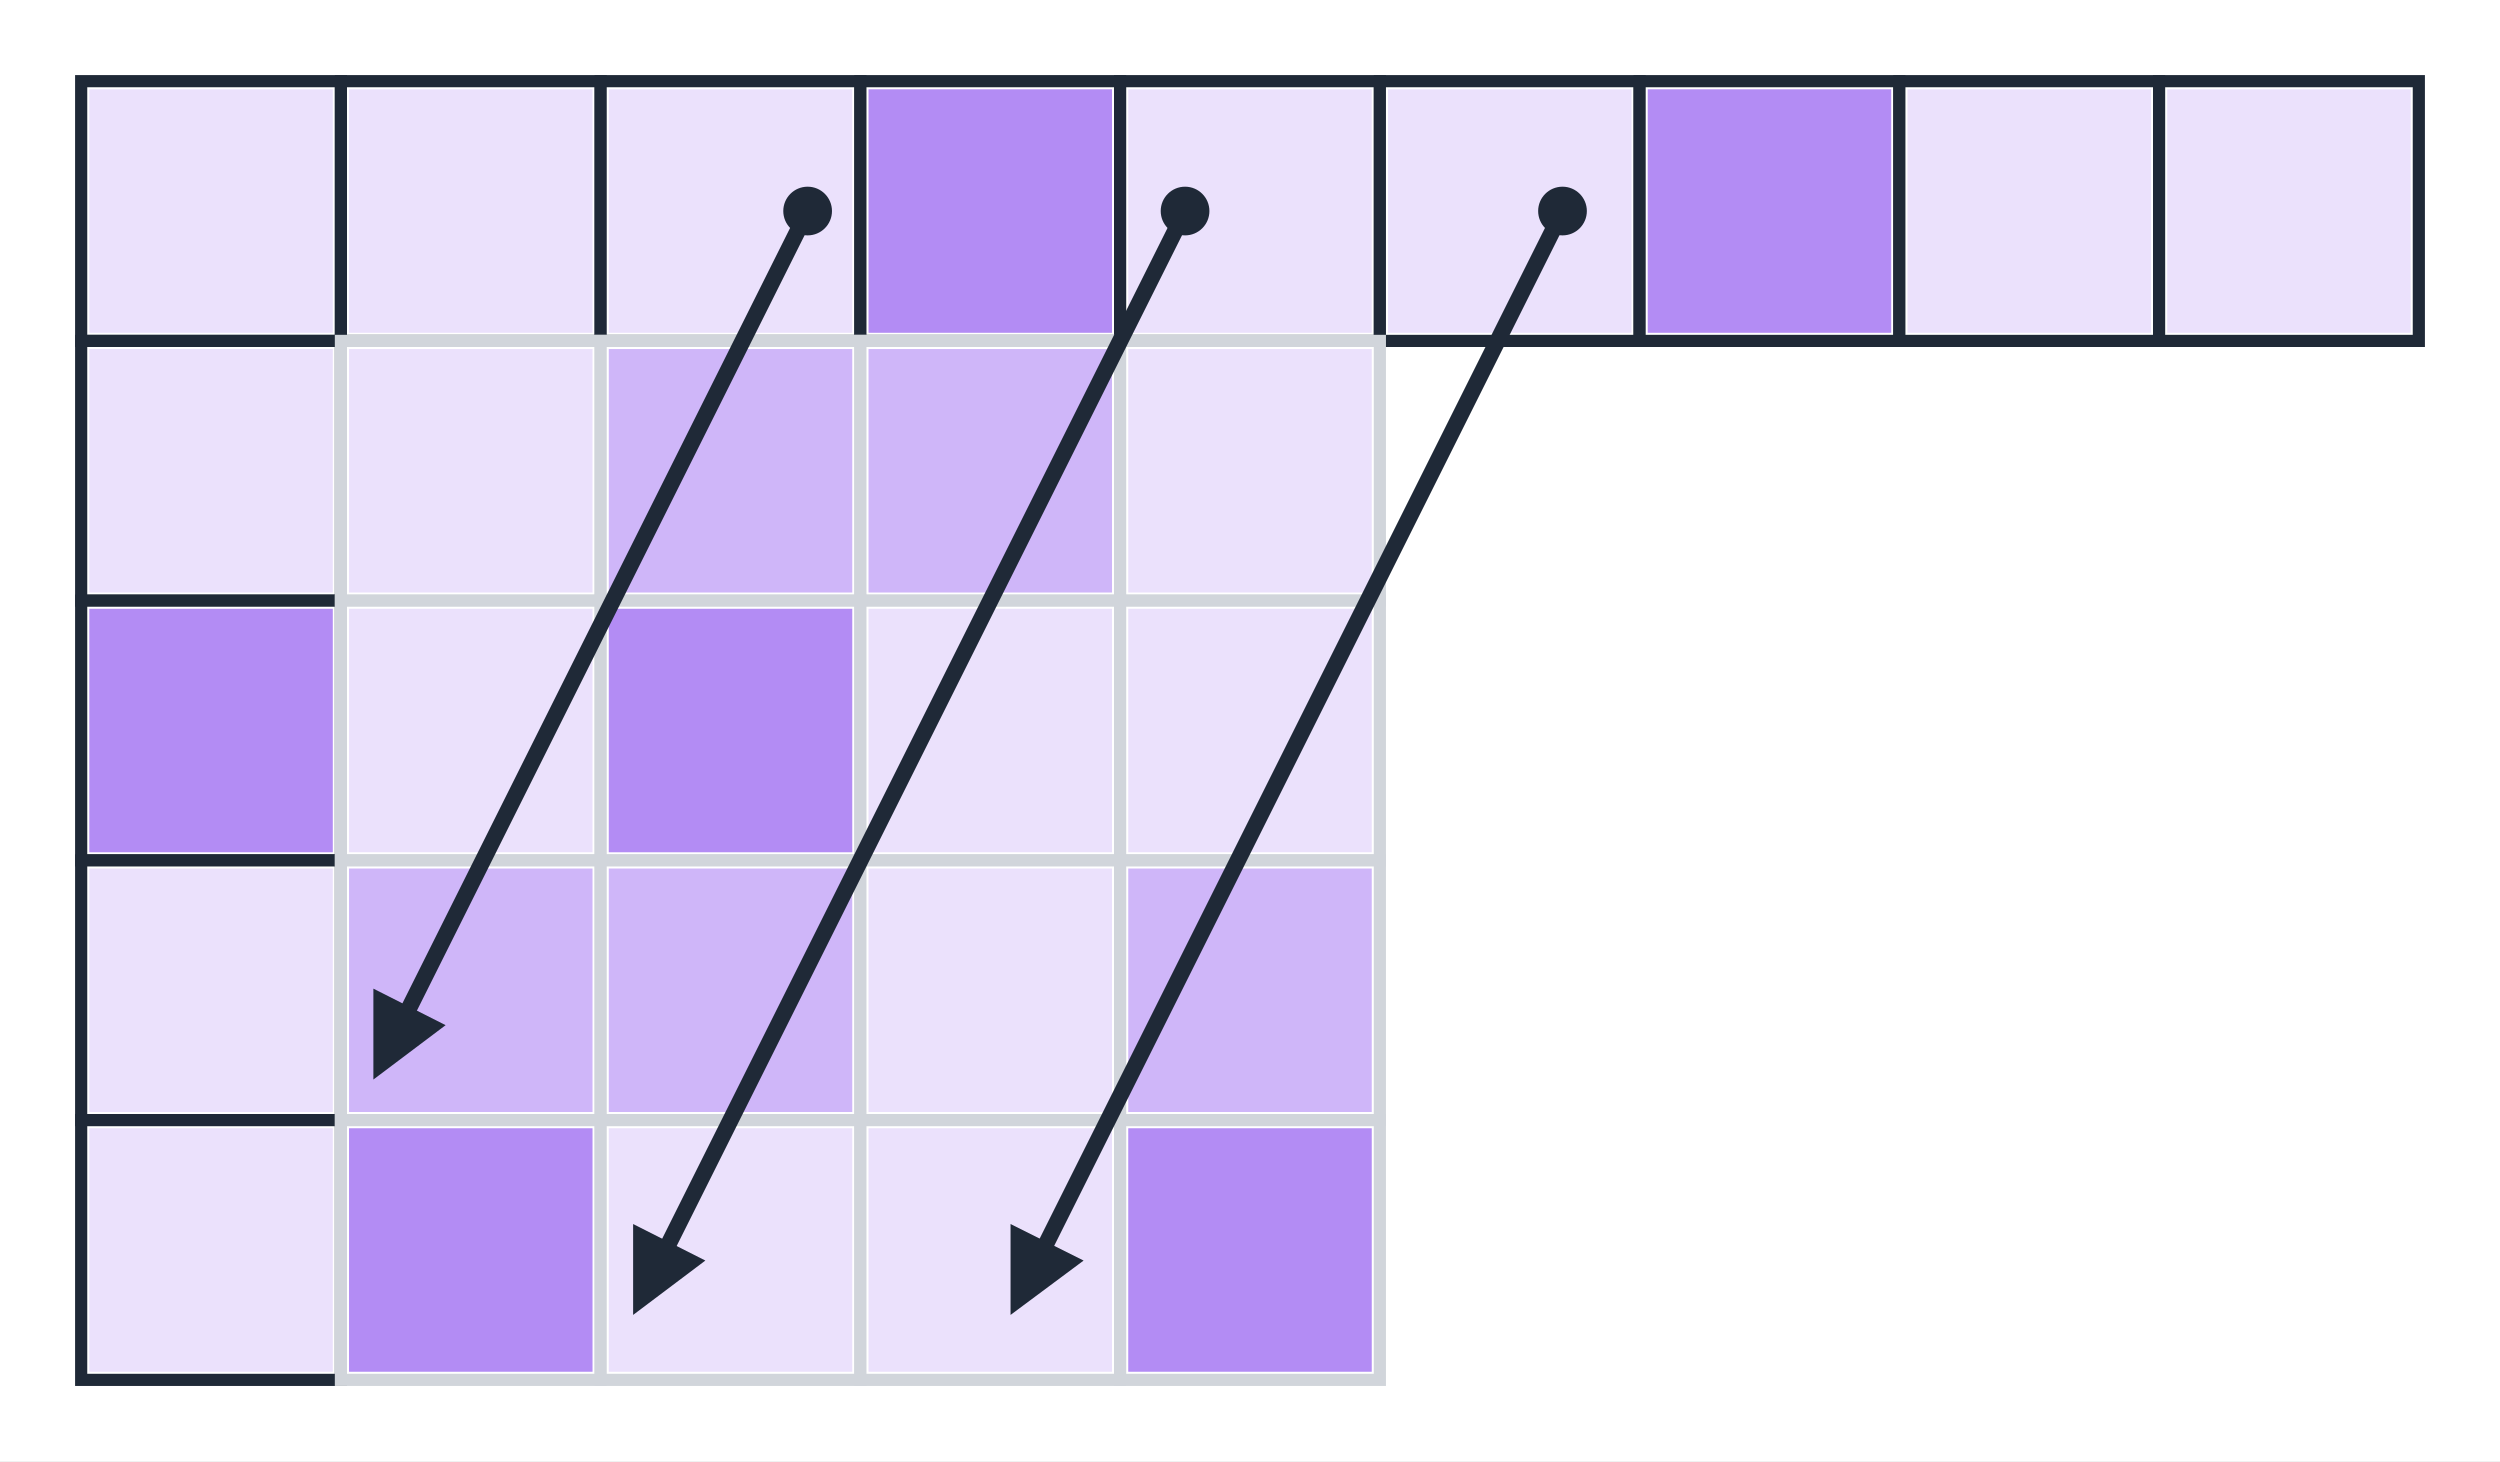
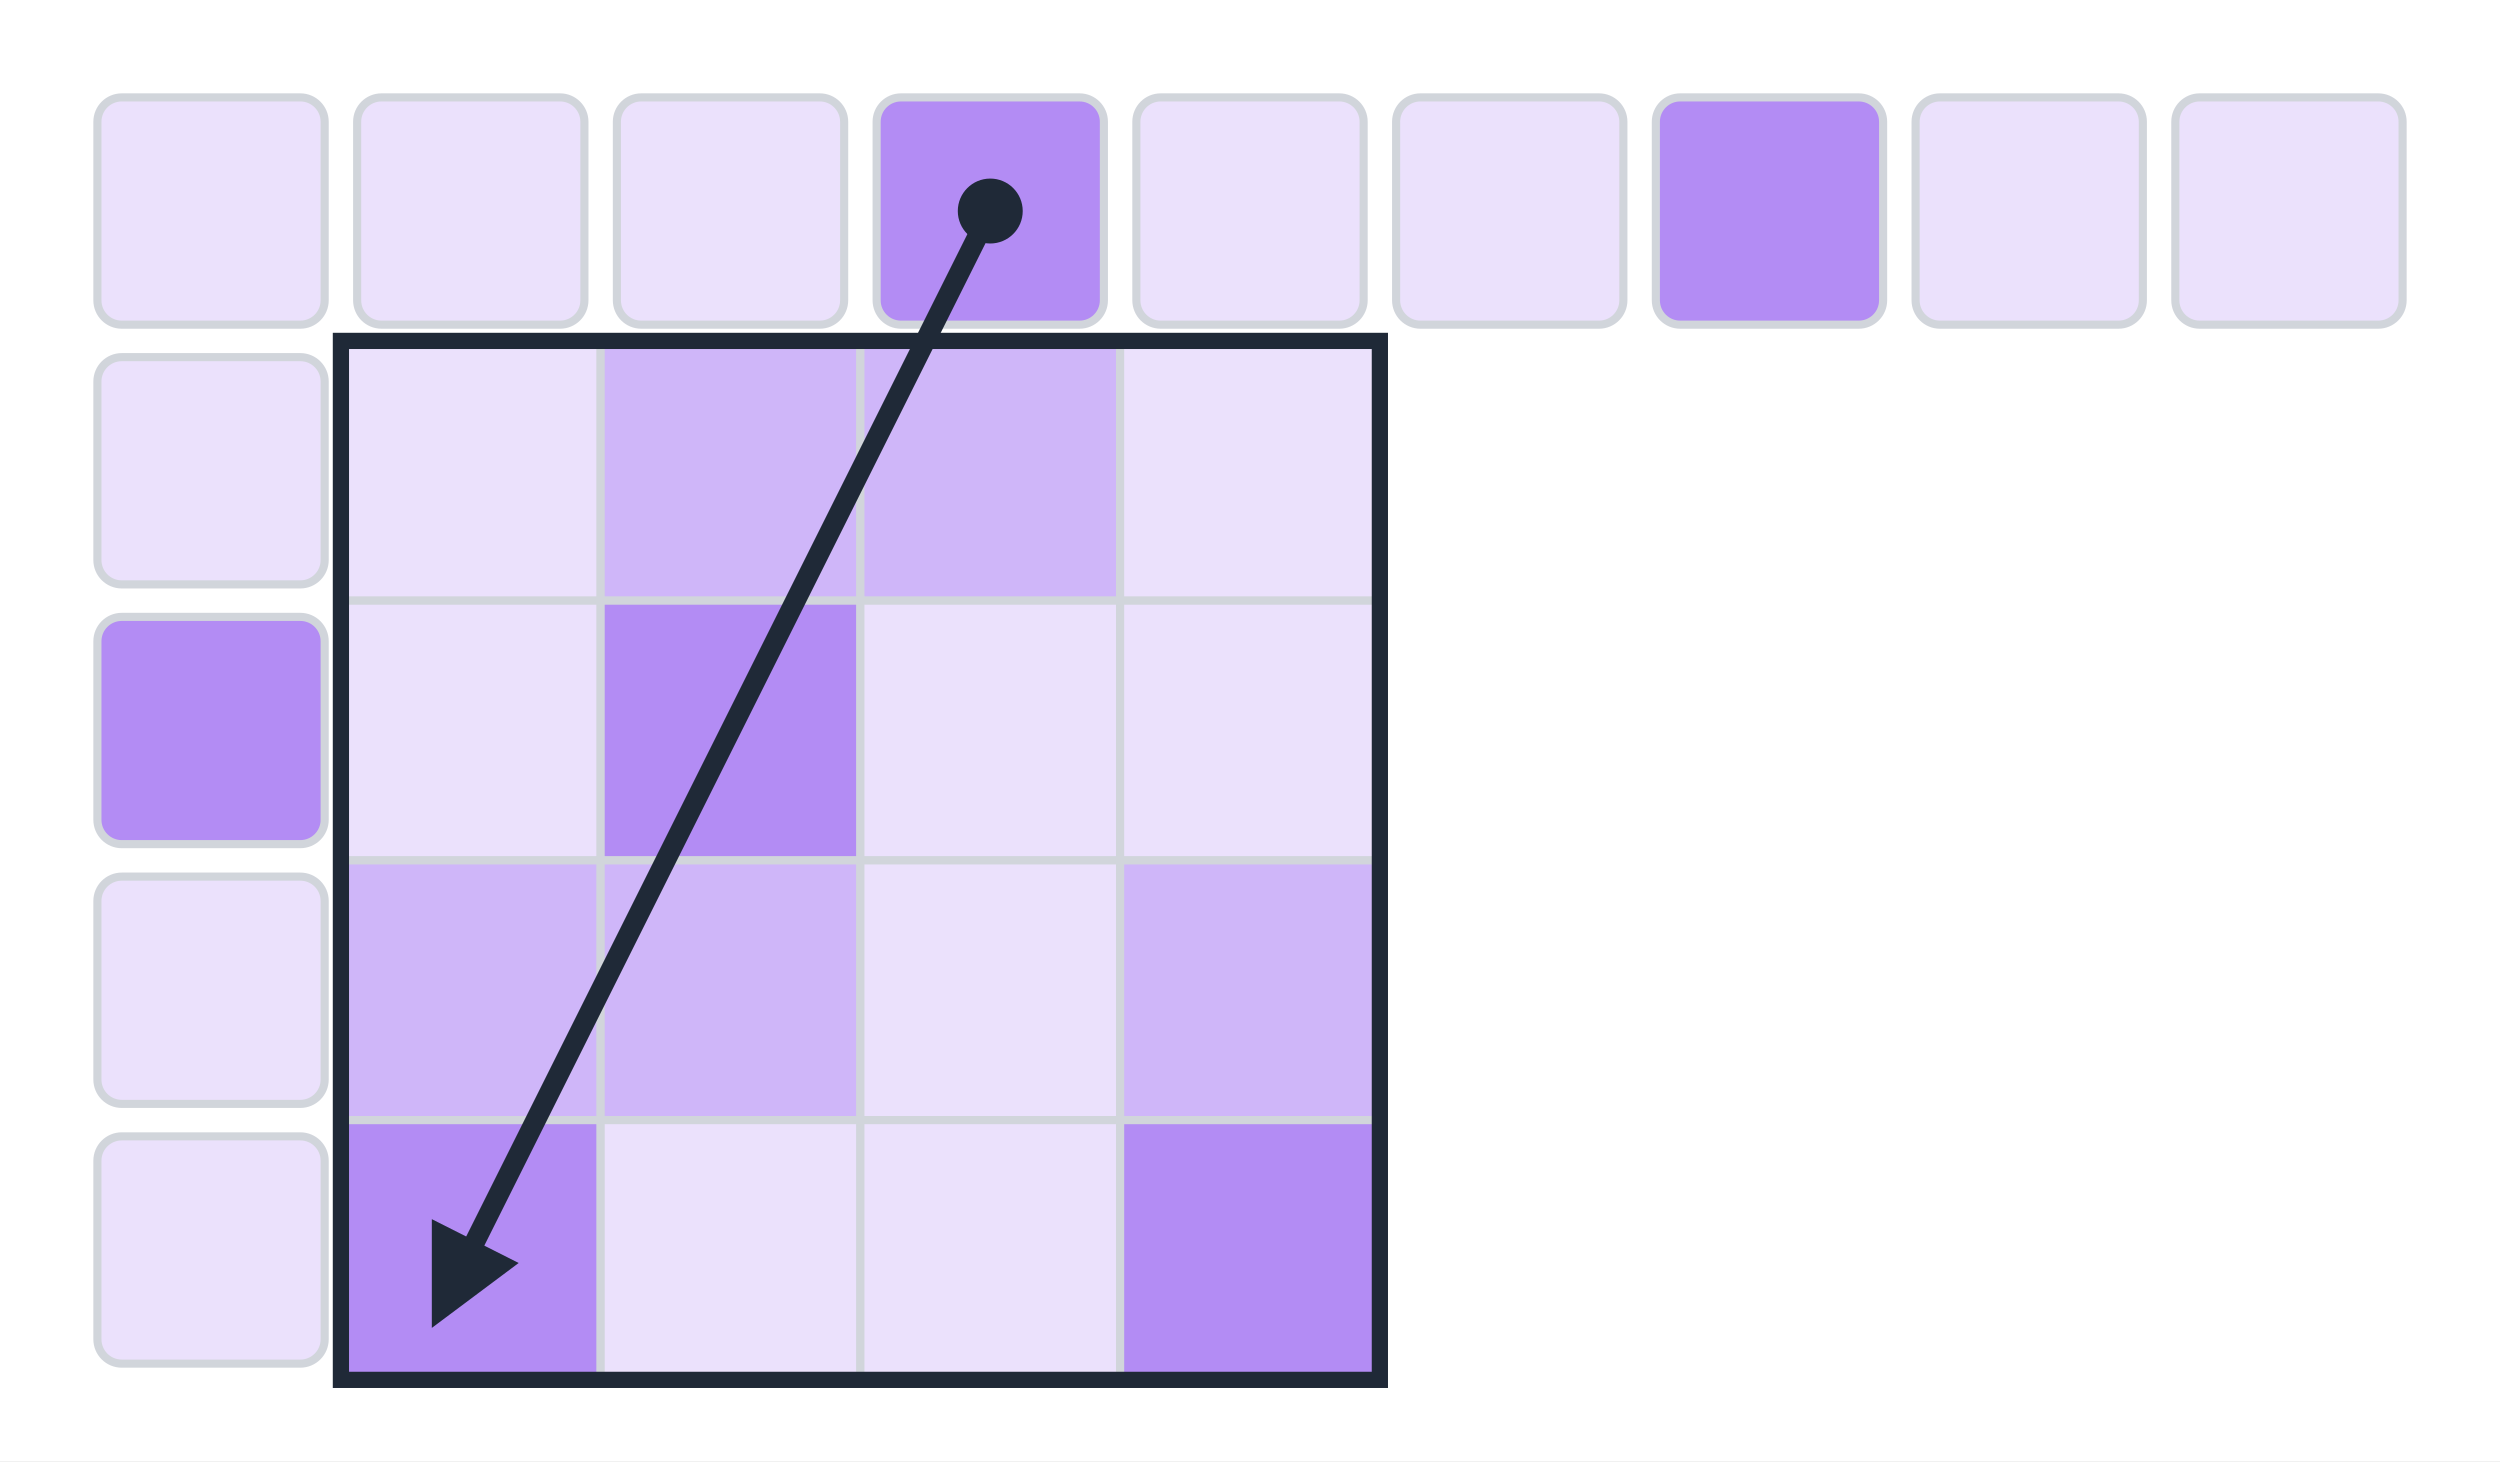
<svg xmlns="http://www.w3.org/2000/svg" viewBox="0 0 308 180" width="308" height="180">
  <rect width="308" height="180" fill="#ffffff" />
-   <rect x="10" y="10" width="32" height="32" fill="#ffffff" stroke="#1f2937" stroke-width="1.5" />
-   <rect x="11" y="11" width="30" height="30" fill="#7c3aed" fill-opacity="0.15" />
-   <rect x="42" y="10" width="32" height="32" fill="#ffffff" stroke="#1f2937" stroke-width="1.5" />
-   <rect x="43" y="11" width="30" height="30" fill="#7c3aed" fill-opacity="0.15" />
-   <rect x="74" y="10" width="32" height="32" fill="#ffffff" stroke="#1f2937" stroke-width="1.5" />
-   <rect x="75" y="11" width="30" height="30" fill="#7c3aed" fill-opacity="0.15" />
-   <rect x="106" y="10" width="32" height="32" fill="#ffffff" stroke="#1f2937" stroke-width="1.5" />
-   <rect x="107" y="11" width="30" height="30" fill="#7c3aed" fill-opacity="0.58" />
-   <rect x="138" y="10" width="32" height="32" fill="#ffffff" stroke="#1f2937" stroke-width="1.5" />
-   <rect x="139" y="11" width="30" height="30" fill="#7c3aed" fill-opacity="0.15" />
-   <rect x="170" y="10" width="32" height="32" fill="#ffffff" stroke="#1f2937" stroke-width="1.5" />
-   <rect x="171" y="11" width="30" height="30" fill="#7c3aed" fill-opacity="0.15" />
-   <rect x="202" y="10" width="32" height="32" fill="#ffffff" stroke="#1f2937" stroke-width="1.5" />
-   <rect x="203" y="11" width="30" height="30" fill="#7c3aed" fill-opacity="0.58" />
-   <rect x="234" y="10" width="32" height="32" fill="#ffffff" stroke="#1f2937" stroke-width="1.5" />
-   <rect x="235" y="11" width="30" height="30" fill="#7c3aed" fill-opacity="0.15" />
-   <rect x="266" y="10" width="32" height="32" fill="#ffffff" stroke="#1f2937" stroke-width="1.5" />
-   <rect x="267" y="11" width="30" height="30" fill="#7c3aed" fill-opacity="0.15" />
-   <rect x="10" y="42" width="32" height="32" fill="#ffffff" stroke="#1f2937" stroke-width="1.5" />
-   <rect x="11" y="43" width="30" height="30" fill="#7c3aed" fill-opacity="0.15" />
-   <rect x="10" y="74" width="32" height="32" fill="#ffffff" stroke="#1f2937" stroke-width="1.5" />
-   <rect x="11" y="75" width="30" height="30" fill="#7c3aed" fill-opacity="0.58" />
-   <rect x="10" y="106" width="32" height="32" fill="#ffffff" stroke="#1f2937" stroke-width="1.5" />
-   <rect x="11" y="107" width="30" height="30" fill="#7c3aed" fill-opacity="0.15" />
-   <rect x="10" y="138" width="32" height="32" fill="#ffffff" stroke="#1f2937" stroke-width="1.5" />
-   <rect x="11" y="139" width="30" height="30" fill="#7c3aed" fill-opacity="0.15" />
-   <rect x="42" y="42" width="32" height="32" fill="#ffffff" stroke="#d1d5db" stroke-width="1.5" />
-   <rect x="43" y="43" width="30" height="30" fill="#7c3aed" fill-opacity="0.15" />
-   <rect x="74" y="42" width="32" height="32" fill="#ffffff" stroke="#d1d5db" stroke-width="1.5" />
-   <rect x="75" y="43" width="30" height="30" fill="#7c3aed" fill-opacity="0.37" />
-   <rect x="106" y="42" width="32" height="32" fill="#ffffff" stroke="#d1d5db" stroke-width="1.5" />
-   <rect x="107" y="43" width="30" height="30" fill="#7c3aed" fill-opacity="0.37" />
-   <rect x="138" y="42" width="32" height="32" fill="#ffffff" stroke="#d1d5db" stroke-width="1.5" />
-   <rect x="139" y="43" width="30" height="30" fill="#7c3aed" fill-opacity="0.15" />
-   <rect x="42" y="74" width="32" height="32" fill="#ffffff" stroke="#d1d5db" stroke-width="1.5" />
-   <rect x="43" y="75" width="30" height="30" fill="#7c3aed" fill-opacity="0.15" />
-   <rect x="74" y="74" width="32" height="32" fill="#ffffff" stroke="#d1d5db" stroke-width="1.5" />
-   <rect x="75" y="75" width="30" height="30" fill="#7c3aed" fill-opacity="0.58" />
-   <rect x="106" y="74" width="32" height="32" fill="#ffffff" stroke="#d1d5db" stroke-width="1.5" />
-   <rect x="107" y="75" width="30" height="30" fill="#7c3aed" fill-opacity="0.15" />
-   <rect x="138" y="74" width="32" height="32" fill="#ffffff" stroke="#d1d5db" stroke-width="1.5" />
-   <rect x="139" y="75" width="30" height="30" fill="#7c3aed" fill-opacity="0.15" />
-   <rect x="42" y="106" width="32" height="32" fill="#ffffff" stroke="#d1d5db" stroke-width="1.5" />
-   <rect x="43" y="107" width="30" height="30" fill="#7c3aed" fill-opacity="0.37" />
-   <rect x="74" y="106" width="32" height="32" fill="#ffffff" stroke="#d1d5db" stroke-width="1.5" />
-   <rect x="75" y="107" width="30" height="30" fill="#7c3aed" fill-opacity="0.37" />
-   <rect x="106" y="106" width="32" height="32" fill="#ffffff" stroke="#d1d5db" stroke-width="1.5" />
-   <rect x="107" y="107" width="30" height="30" fill="#7c3aed" fill-opacity="0.15" />
-   <rect x="138" y="106" width="32" height="32" fill="#ffffff" stroke="#d1d5db" stroke-width="1.5" />
-   <rect x="139" y="107" width="30" height="30" fill="#7c3aed" fill-opacity="0.37" />
-   <rect x="42" y="138" width="32" height="32" fill="#ffffff" stroke="#d1d5db" stroke-width="1.5" />
-   <rect x="43" y="139" width="30" height="30" fill="#7c3aed" fill-opacity="0.58" />
-   <rect x="74" y="138" width="32" height="32" fill="#ffffff" stroke="#d1d5db" stroke-width="1.5" />
-   <rect x="75" y="139" width="30" height="30" fill="#7c3aed" fill-opacity="0.15" />
-   <rect x="106" y="138" width="32" height="32" fill="#ffffff" stroke="#d1d5db" stroke-width="1.5" />
-   <rect x="107" y="139" width="30" height="30" fill="#7c3aed" fill-opacity="0.15" />
-   <rect x="138" y="138" width="32" height="32" fill="#ffffff" stroke="#d1d5db" stroke-width="1.5" />
-   <rect x="139" y="139" width="30" height="30" fill="#7c3aed" fill-opacity="0.58" />
-   <line x1="192.5" y1="26.0" x2="127.2" y2="156.6" stroke="#1f2937" stroke-width="2" />
-   <path d="M 124.5 162.0 L 124.5 150.8 L 133.5 155.3 z" fill="#1f2937" />
-   <circle cx="192.5" cy="26.0" r="3" fill="#1f2937" />
-   <line x1="146.0" y1="26.0" x2="80.7" y2="156.6" stroke="#1f2937" stroke-width="2" />
-   <path d="M 78.0 162.0 L 78.0 150.8 L 86.9 155.3 z" fill="#1f2937" />
-   <circle cx="146.0" cy="26.0" r="3" fill="#1f2937" />
-   <line x1="99.5" y1="26.0" x2="48.7" y2="127.6" stroke="#1f2937" stroke-width="2" />
-   <path d="M 46.0 133.0 L 46.0 121.8 L 54.9 126.3 z" fill="#1f2937" />
-   <circle cx="99.5" cy="26.0" r="3" fill="#1f2937" />
+   <rect x="12" y="12" width="28" height="28" rx="3" fill="#ffffff" />
+   <rect x="12" y="12" width="28" height="28" rx="3" fill="#7c3aed" fill-opacity="0.15" stroke="#d1d5db" stroke-width="1" />
+   <rect x="44" y="12" width="28" height="28" rx="3" fill="#ffffff" />
+   <rect x="44" y="12" width="28" height="28" rx="3" fill="#7c3aed" fill-opacity="0.15" stroke="#d1d5db" stroke-width="1" />
+   <rect x="76" y="12" width="28" height="28" rx="3" fill="#ffffff" />
+   <rect x="76" y="12" width="28" height="28" rx="3" fill="#7c3aed" fill-opacity="0.15" stroke="#d1d5db" stroke-width="1" />
+   <rect x="108" y="12" width="28" height="28" rx="3" fill="#ffffff" />
+   <rect x="108" y="12" width="28" height="28" rx="3" fill="#7c3aed" fill-opacity="0.58" stroke="#d1d5db" stroke-width="1" />
+   <rect x="140" y="12" width="28" height="28" rx="3" fill="#ffffff" />
+   <rect x="140" y="12" width="28" height="28" rx="3" fill="#7c3aed" fill-opacity="0.15" stroke="#d1d5db" stroke-width="1" />
+   <rect x="172" y="12" width="28" height="28" rx="3" fill="#ffffff" />
+   <rect x="172" y="12" width="28" height="28" rx="3" fill="#7c3aed" fill-opacity="0.15" stroke="#d1d5db" stroke-width="1" />
+   <rect x="204" y="12" width="28" height="28" rx="3" fill="#ffffff" />
+   <rect x="204" y="12" width="28" height="28" rx="3" fill="#7c3aed" fill-opacity="0.58" stroke="#d1d5db" stroke-width="1" />
+   <rect x="236" y="12" width="28" height="28" rx="3" fill="#ffffff" />
+   <rect x="236" y="12" width="28" height="28" rx="3" fill="#7c3aed" fill-opacity="0.15" stroke="#d1d5db" stroke-width="1" />
+   <rect x="268" y="12" width="28" height="28" rx="3" fill="#ffffff" />
+   <rect x="268" y="12" width="28" height="28" rx="3" fill="#7c3aed" fill-opacity="0.15" stroke="#d1d5db" stroke-width="1" />
+   <rect x="12" y="44" width="28" height="28" rx="3" fill="#ffffff" />
+   <rect x="12" y="44" width="28" height="28" rx="3" fill="#7c3aed" fill-opacity="0.15" stroke="#d1d5db" stroke-width="1" />
+   <rect x="12" y="76" width="28" height="28" rx="3" fill="#ffffff" />
+   <rect x="12" y="76" width="28" height="28" rx="3" fill="#7c3aed" fill-opacity="0.58" stroke="#d1d5db" stroke-width="1" />
+   <rect x="12" y="108" width="28" height="28" rx="3" fill="#ffffff" />
+   <rect x="12" y="108" width="28" height="28" rx="3" fill="#7c3aed" fill-opacity="0.15" stroke="#d1d5db" stroke-width="1" />
+   <rect x="12" y="140" width="28" height="28" rx="3" fill="#ffffff" />
+   <rect x="12" y="140" width="28" height="28" rx="3" fill="#7c3aed" fill-opacity="0.15" stroke="#d1d5db" stroke-width="1" />
+   <rect x="42" y="42" width="32" height="32" rx="0" fill="#ffffff" />
+   <rect x="42" y="42" width="32" height="32" rx="0" fill="#7c3aed" fill-opacity="0.15" stroke="#d1d5db" stroke-width="1" />
+   <rect x="74" y="42" width="32" height="32" rx="0" fill="#ffffff" />
+   <rect x="74" y="42" width="32" height="32" rx="0" fill="#7c3aed" fill-opacity="0.37" stroke="#d1d5db" stroke-width="1" />
+   <rect x="106" y="42" width="32" height="32" rx="0" fill="#ffffff" />
+   <rect x="106" y="42" width="32" height="32" rx="0" fill="#7c3aed" fill-opacity="0.37" stroke="#d1d5db" stroke-width="1" />
+   <rect x="138" y="42" width="32" height="32" rx="0" fill="#ffffff" />
+   <rect x="138" y="42" width="32" height="32" rx="0" fill="#7c3aed" fill-opacity="0.15" stroke="#d1d5db" stroke-width="1" />
+   <rect x="42" y="74" width="32" height="32" rx="0" fill="#ffffff" />
+   <rect x="42" y="74" width="32" height="32" rx="0" fill="#7c3aed" fill-opacity="0.15" stroke="#d1d5db" stroke-width="1" />
+   <rect x="74" y="74" width="32" height="32" rx="0" fill="#ffffff" />
+   <rect x="74" y="74" width="32" height="32" rx="0" fill="#7c3aed" fill-opacity="0.58" stroke="#d1d5db" stroke-width="1" />
+   <rect x="106" y="74" width="32" height="32" rx="0" fill="#ffffff" />
+   <rect x="106" y="74" width="32" height="32" rx="0" fill="#7c3aed" fill-opacity="0.15" stroke="#d1d5db" stroke-width="1" />
+   <rect x="138" y="74" width="32" height="32" rx="0" fill="#ffffff" />
+   <rect x="138" y="74" width="32" height="32" rx="0" fill="#7c3aed" fill-opacity="0.15" stroke="#d1d5db" stroke-width="1" />
+   <rect x="42" y="106" width="32" height="32" rx="0" fill="#ffffff" />
+   <rect x="42" y="106" width="32" height="32" rx="0" fill="#7c3aed" fill-opacity="0.37" stroke="#d1d5db" stroke-width="1" />
+   <rect x="74" y="106" width="32" height="32" rx="0" fill="#ffffff" />
+   <rect x="74" y="106" width="32" height="32" rx="0" fill="#7c3aed" fill-opacity="0.37" stroke="#d1d5db" stroke-width="1" />
+   <rect x="106" y="106" width="32" height="32" rx="0" fill="#ffffff" />
+   <rect x="106" y="106" width="32" height="32" rx="0" fill="#7c3aed" fill-opacity="0.15" stroke="#d1d5db" stroke-width="1" />
+   <rect x="138" y="106" width="32" height="32" rx="0" fill="#ffffff" />
+   <rect x="138" y="106" width="32" height="32" rx="0" fill="#7c3aed" fill-opacity="0.37" stroke="#d1d5db" stroke-width="1" />
+   <rect x="42" y="138" width="32" height="32" rx="0" fill="#ffffff" />
+   <rect x="42" y="138" width="32" height="32" rx="0" fill="#7c3aed" fill-opacity="0.58" stroke="#d1d5db" stroke-width="1" />
+   <rect x="74" y="138" width="32" height="32" rx="0" fill="#ffffff" />
+   <rect x="74" y="138" width="32" height="32" rx="0" fill="#7c3aed" fill-opacity="0.15" stroke="#d1d5db" stroke-width="1" />
+   <rect x="106" y="138" width="32" height="32" rx="0" fill="#ffffff" />
+   <rect x="106" y="138" width="32" height="32" rx="0" fill="#7c3aed" fill-opacity="0.15" stroke="#d1d5db" stroke-width="1" />
+   <rect x="138" y="138" width="32" height="32" rx="0" fill="#ffffff" />
+   <rect x="138" y="138" width="32" height="32" rx="0" fill="#7c3aed" fill-opacity="0.58" stroke="#d1d5db" stroke-width="1" />
+   <rect x="42" y="42" width="128" height="128" fill="none" stroke="#1f2937" stroke-width="2" />
+   <line x1="122.0" y1="26.0" x2="56.8" y2="156.4" stroke="#1f2937" stroke-width="2.5" stroke-linecap="round" />
+   <path d="M 53.2 163.6 L 53.2 150.2 L 63.9 155.6 z" fill="#1f2937" />
+   <circle cx="122.0" cy="26.0" r="4" fill="#1f2937" />
</svg>
